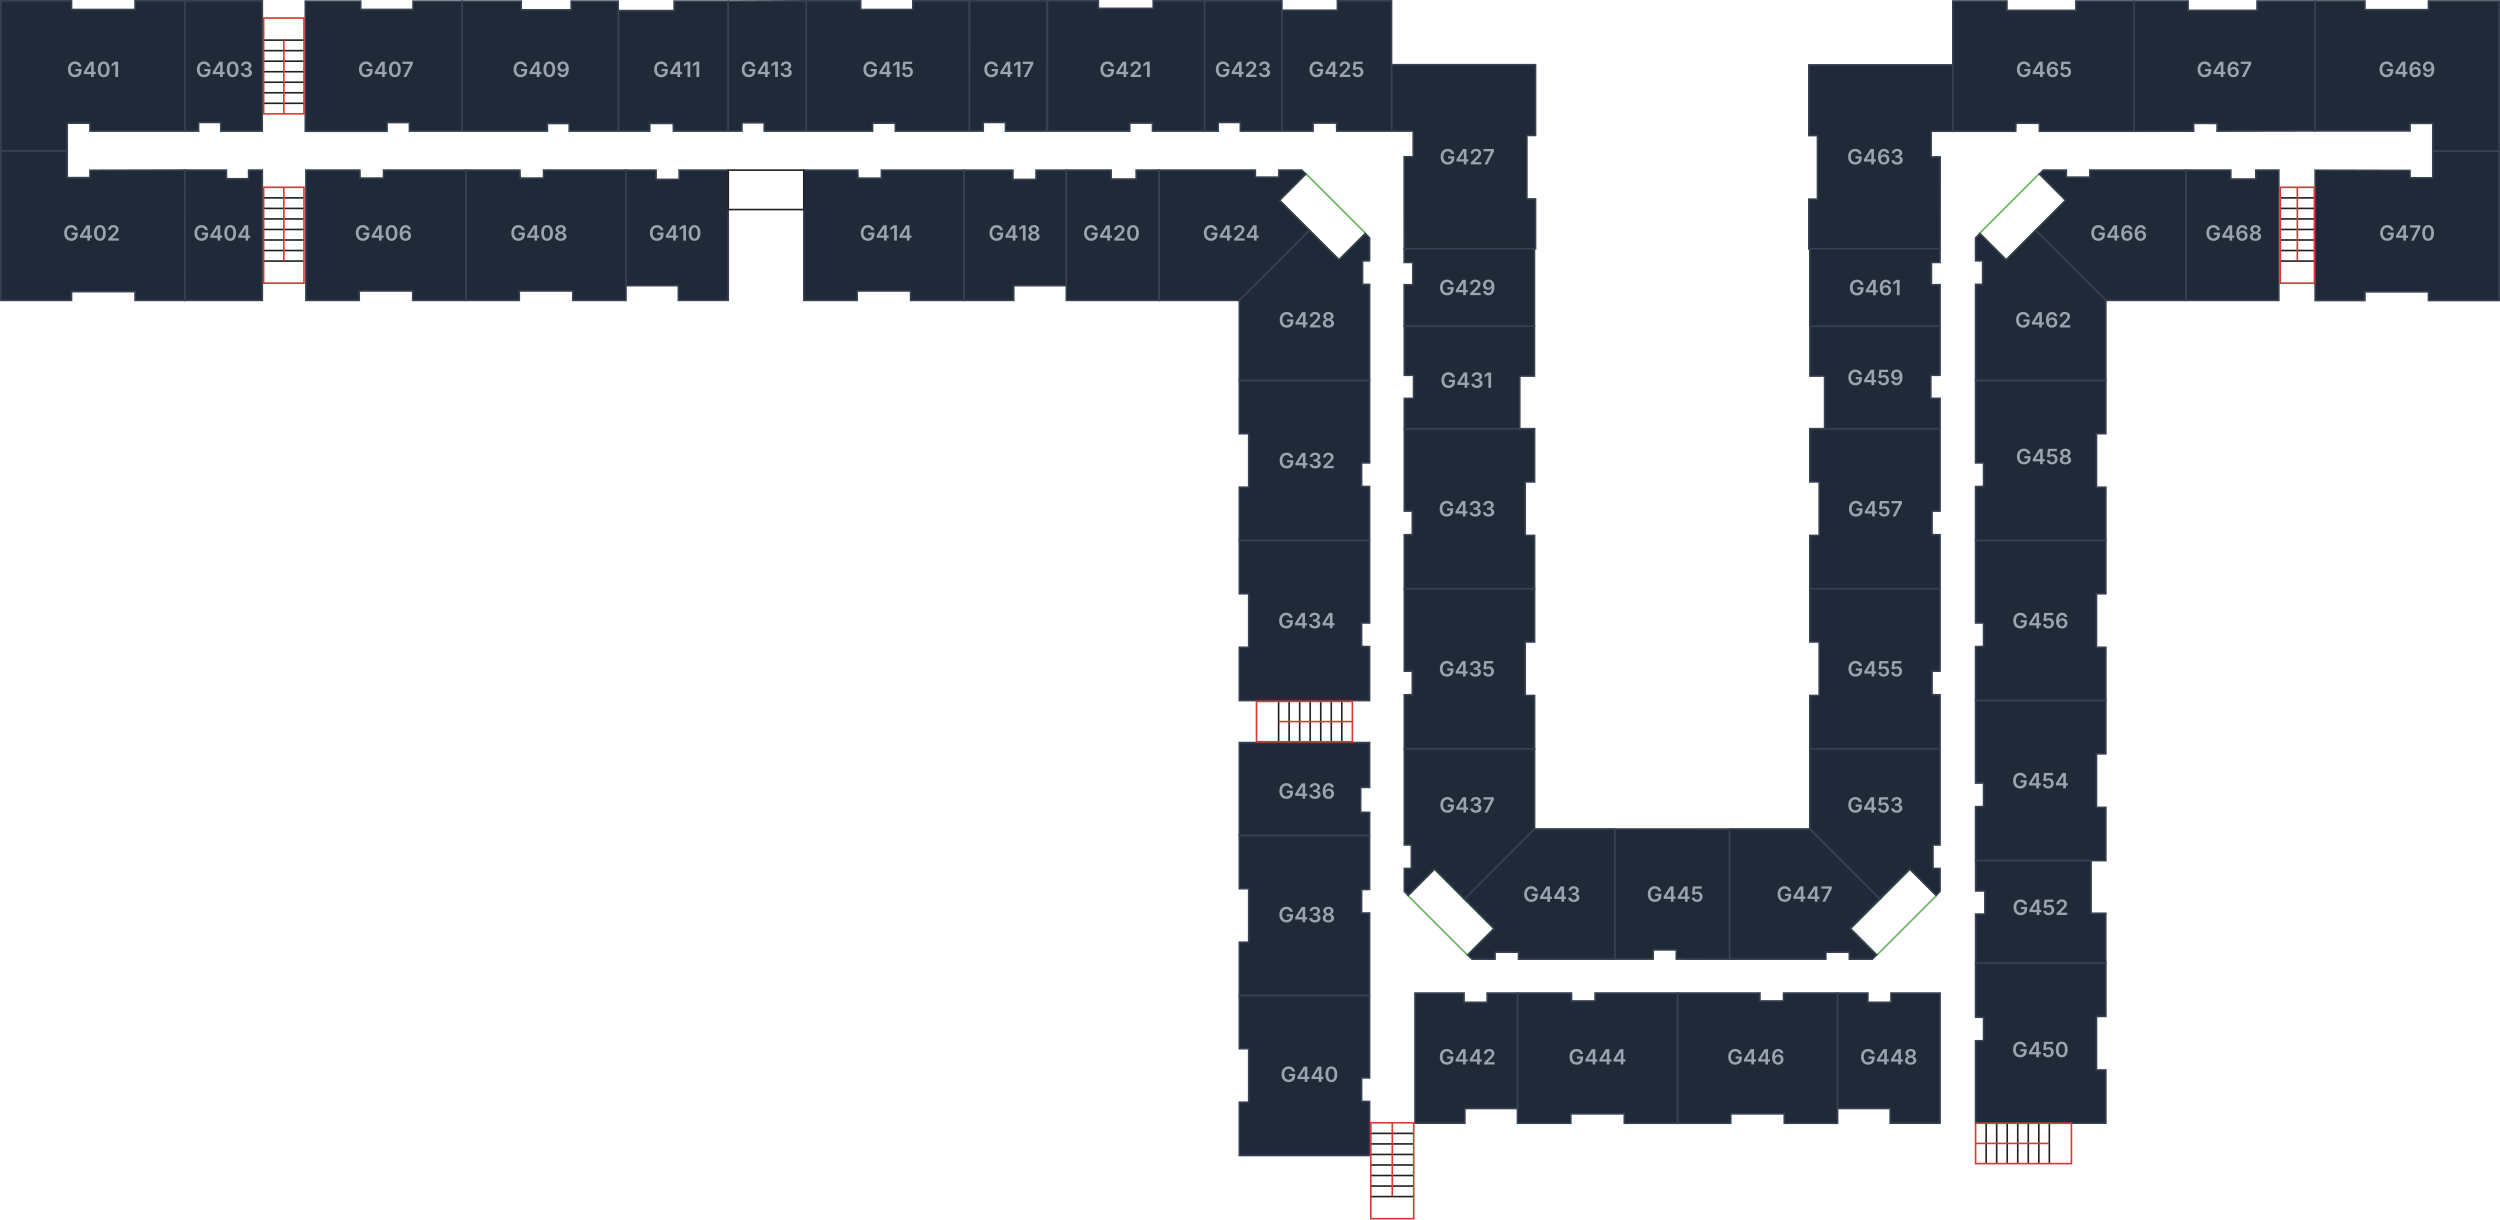
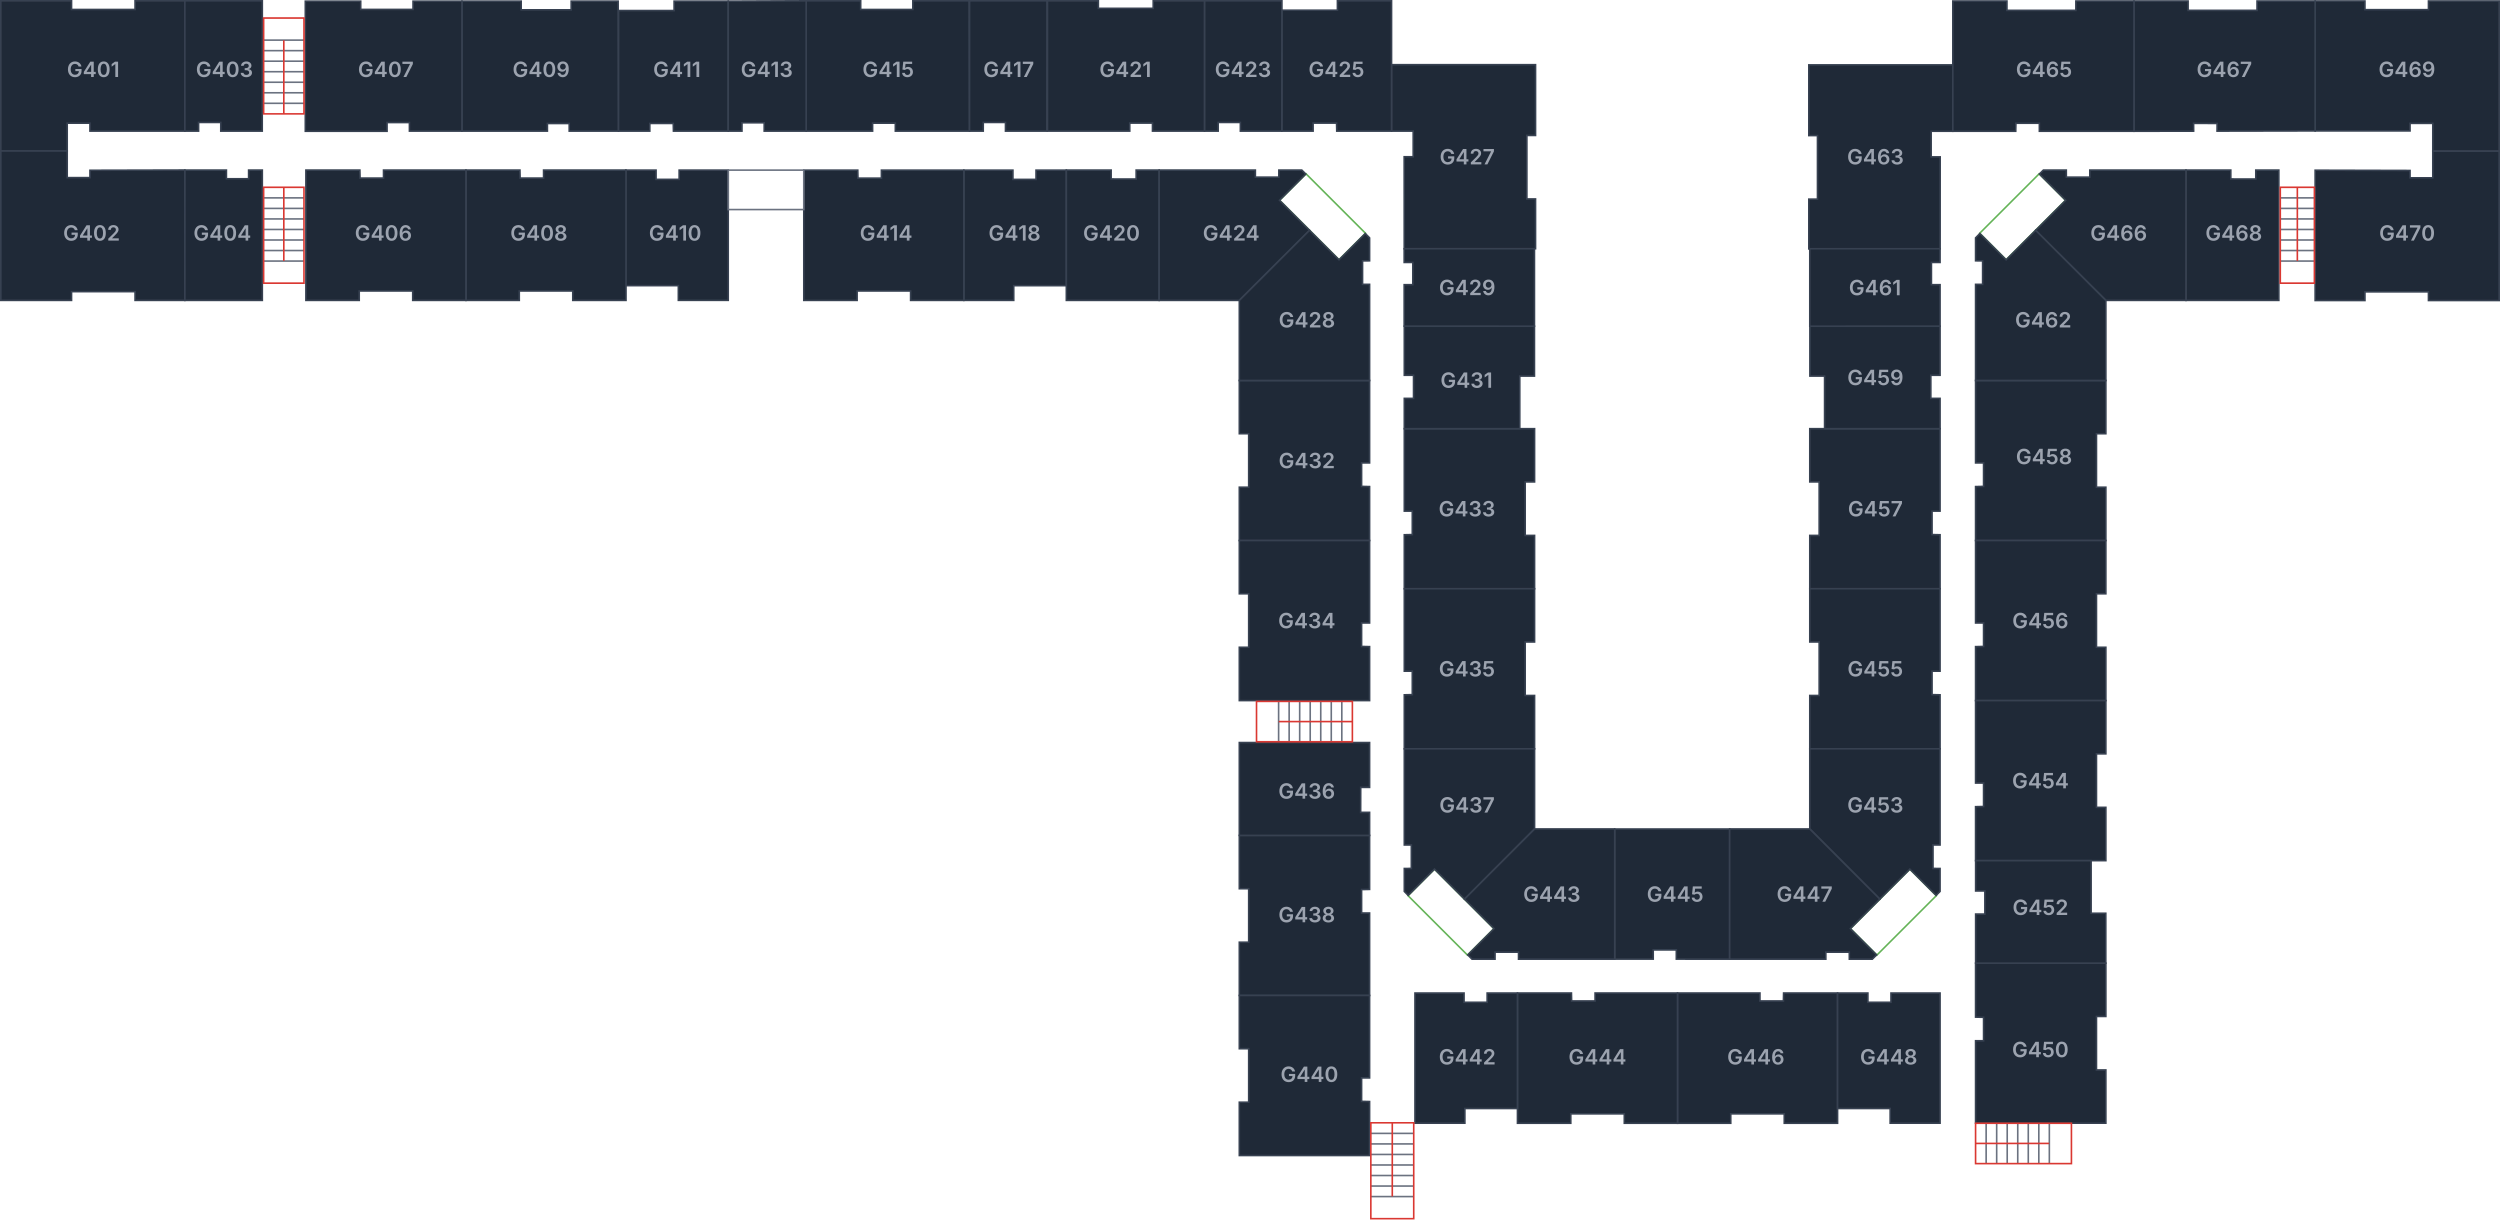
<svg xmlns="http://www.w3.org/2000/svg" id="Layer_1" data-name="Layer 1" viewBox="0 0 3078.84 1501.84">
  <defs>
    <style>
      .cls-1 {
        stroke: #64b357;
      }

      .cls-1, .cls-2, .cls-3, .cls-4 {
        fill: none;
        stroke-miterlimit: 10;
        stroke-width: 2px;
      }

      .cls-2 {
-         stroke: #221f20;
+         stroke: #6b7280;
      }

      .cls-3 {
        stroke: #da3832;
      }

      .cls-5 {
        font-family: Inter-SemiBold, Inter;
        font-size: 26px;
        font-weight: 600;
        fill: #9ca3af;
      }

      .cls-4 {
-         stroke: #000;
+         stroke: #4b5563;
      }

      .cls-6 {
        letter-spacing: -.02em;
      }

      .cls-7 {
        letter-spacing: -.02em;
      }

      .cls-8 {
        letter-spacing: 0em;
      }

      /* App-specific styles */
-       .unit { fill: #1f2937 !important; stroke: #374151; stroke-width: 2; cursor: pointer; transition: all 0.2s; pointer-events: all; }
-       .unit:hover { fill: #374151 !important; }
-       .unit.selected { fill: #3b82f6 !important; stroke: #60a5fa; }
+       .cls-4.unit {
+         fill: #1f2937;
+         stroke: #374151;
+         stroke-width: 2;
+         cursor: pointer;
+         transition: all 0.2s;
+         pointer-events: all;
+       }
+       .cls-4.unit:hover {
+         fill: #374151;
+       }
+       .cls-4.unit.selected {
+         fill: #3b82f6;
+         stroke: #60a5fa;
+       }
      .unit-label { fill: #9ca3af; font-family: sans-serif; font-size: 18px; text-anchor: middle; pointer-events: none; }
    </style>
  </defs>
  <rect class="cls-1" x="1735.14" y="1100.26" width="103.62" height="46.12" transform="translate(1317.69 -934.55) rotate(45)" />
  <polygon id="g-401" class="cls-4 unit" points="227.67 161.45 227.67 1 166.33 1 166.33 11.67 88.11 11.67 88.11 1 1 1 1 185.95 82.78 185.95 82.78 151.72 110.79 151.72 110.79 161.45 227.67 161.45" />
  <polygon id="g-402" class="cls-4 unit" points="227.67 209.4 227.67 369.92 166.33 369.92 166.33 359.22 88.11 359.22 88.11 369.92 1 369.92 1 185.95 82.78 185.95 82.78 218.77 110.79 218.77 110.79 209.7 227.67 209.4" />
  <polygon id="g-469" class="cls-4 unit" points="2851.18 161.23 2851.18 1.23 2912.51 1.23 2912.51 11.9 2990.73 11.9 2990.73 1.23 3077.84 1.23 3077.84 186.17 2996.07 186.17 2996.07 151.94 2968.05 151.94 2968.05 161.23 2851.18 161.23" />
  <polygon id="g-470" class="cls-4 unit" points="2851.18 209.62 2851.18 370.14 2912.51 370.14 2912.51 359.44 2990.73 359.44 2990.73 370.14 3077.84 370.14 3077.84 186.17 2996.07 186.17 2996.07 218.99 2968.05 218.99 2968.05 209.92 2851.18 209.62" />
  <polygon id="g-463" class="cls-4 unit" points="2389.33 306.56 2227.62 306.56 2227.62 245.22 2238.29 245.22 2238.29 167 2227.62 167 2227.62 79.89 2404.96 79.89 2404.96 161.67 2378.29 161.67 2378.29 193.22 2389.4 193.22 2389.33 306.56" />
  <polygon id="g-467" class="cls-4 unit" points="2851.18 1.23 2779.62 1.23 2779.62 12.78 2694.73 12.78 2694.73 1.23 2628.07 1.23 2628.07 161.67 2701.55 161.52 2701.51 151.93 2730.44 152.04 2730.38 161.47 2851.18 161.23 2851.18 1.23" />
  <polygon id="g-465" class="cls-4 unit" points="2628.07 1.23 2556.51 1.23 2556.51 12.78 2471.62 12.78 2471.62 1.23 2404.96 1.23 2404.96 161.67 2482.44 161.67 2482.66 151.82 2511.55 151.82 2511.55 161.67 2628.07 161.67 2628.07 1.23" />
  <polygon id="g-415" class="cls-4 unit" points="1194 161.45 1193.51 1 1124.18 1 1124.18 11.67 1059.96 11.67 1059.96 1 992.85 1 992.85 161.45 1074.63 161.45 1074.63 151.67 1102.64 151.67 1102.64 161.45 1194 161.45" />
  <polygon id="g-409" class="cls-4 unit" points="761.74 161.45 761.27 1.45 703.43 1.45 703.43 12.11 641.86 12.11 641.86 1.45 568.89 1.45 568.89 161.45 674.14 161.45 674.14 152.11 701 152.11 701 161.45 761.74 161.45" />
  <polygon id="g-427" class="cls-4 unit" points="1729.36 306.33 1891.07 306.33 1891.07 245 1880.4 245 1880.4 166.78 1891.07 166.78 1891.07 79.67 1713.74 79.67 1713.74 161.45 1740.4 161.45 1740.4 193 1729.29 193 1729.36 306.33" />
  <polygon id="g-425" class="cls-4 unit" points="1578.72 12.56 1647.07 12.56 1647.07 1 1713.74 1 1713.74 161.45 1646.25 161.45 1646.03 151.6 1617.14 151.6 1617.14 161.45 1578.62 161.45 1578.72 12.56" />
  <polygon id="g-411" class="cls-4 unit" points="761.83 13 830.18 13 830.18 1.45 896.85 1.45 896.85 161.45 829.36 161.45 829.14 152.04 800.25 152.04 800.25 161.45 761.74 161.45 761.83 13" />
  <polygon id="g-433" class="cls-4 unit" points="1889.88 527.95 1889.88 593.5 1878.33 593.5 1878.33 659.39 1889.88 659.39 1889.88 725.06 1729.44 725.06 1729.44 658.57 1739.29 658.35 1739.29 629.46 1729.44 629.46 1729.44 527.95 1889.88 527.95" />
  <polygon id="g-435" class="cls-4 unit" points="1889.88 725.06 1889.88 790.61 1878.33 790.61 1878.33 856.5 1889.88 856.5 1889.88 922.17 1729.44 922.17 1729.44 855.68 1739.29 855.46 1739.29 826.57 1729.44 826.57 1729.44 725.06 1889.88 725.06" />
  <polygon id="g-431" class="cls-4 unit" points="1889.74 401.72 1729.44 401.72 1729.44 462.17 1740.82 462.17 1740.82 490.61 1729.44 490.61 1729.44 527.95 1871.65 527.95 1871.65 463.17 1889.74 463.17 1889.74 401.72" />
  <polygon id="g-418" class="cls-4 unit" points="1187.01 369.92 1187.01 209.55 1247.45 209.55 1247.45 220.93 1275.9 220.93 1275.9 209.55 1313.23 209.55 1313.23 351.82 1248.45 351.82 1248.45 369.92 1187.01 369.92" />
  <polygon id="g-410" class="cls-4 unit" points="896.85 369.88 896.85 209.51 836.4 209.51 836.4 220.89 807.96 220.89 807.96 209.51 770.63 209.51 770.63 351.79 835.4 351.79 835.4 369.88 896.85 369.88" />
  <polygon id="g-445" class="cls-4 unit" points="1988.56 1020.92 1988.56 1181.22 2036.01 1181.22 2036.01 1169.84 2064.45 1169.84 2064.45 1181.22 2130.13 1181.29 2130.13 1020.99 1988.56 1020.92" />
  <polygon id="g-457" class="cls-4 unit" points="2228.81 527.95 2228.81 593.5 2240.37 593.5 2240.37 659.39 2228.81 659.39 2228.81 725.06 2389.25 725.06 2389.25 658.57 2379.4 658.35 2379.4 629.46 2389.25 629.46 2389.25 527.95 2228.81 527.95" />
  <polygon id="g-455" class="cls-4 unit" points="2228.81 725.06 2228.81 790.61 2240.37 790.61 2240.37 856.5 2228.81 856.5 2228.81 922.17 2389.25 922.17 2389.25 855.68 2379.4 855.46 2379.4 826.57 2389.25 826.57 2389.25 725.06 2228.81 725.06" />
  <polygon id="g-458" class="cls-4 unit" points="2593.44 468.6 2593.44 534.15 2581.88 534.15 2581.88 600.04 2593.44 600.04 2593.44 665.71 2432.99 665.71 2432.99 599.23 2442.84 599 2442.84 570.11 2432.99 570.11 2432.99 468.6 2593.44 468.6" />
  <polygon id="g-456" class="cls-4 unit" points="2593.44 665.71 2593.44 731.26 2581.88 731.26 2581.88 797.15 2593.44 797.15 2593.44 862.82 2432.99 862.82 2432.99 796.34 2442.84 796.11 2442.84 767.22 2432.99 767.22 2432.99 665.71 2593.44 665.71" />
  <polygon id="g-432" class="cls-4 unit" points="1526.26 468.6 1526.26 534.15 1537.81 534.15 1537.81 600.04 1526.26 600.04 1526.26 665.71 1686.7 665.71 1686.7 599.23 1676.85 599 1676.85 570.11 1686.7 570.11 1686.7 468.6 1526.26 468.6" />
  <polygon id="g-414" class="cls-4 unit" points="1187.01 369.96 1121.45 369.96 1121.45 358.4 1055.57 358.4 1055.57 369.96 989.9 369.96 989.9 209.51 1056.38 209.51 1056.6 219.36 1085.49 219.36 1085.49 209.51 1187.01 209.51 1187.01 369.96" />
  <polygon id="g-408" class="cls-4 unit" points="770.95 369.92 705.39 369.92 705.39 358.36 639.51 358.36 639.51 369.92 573.84 369.92 573.84 209.47 640.32 209.47 640.54 219.32 669.43 219.32 669.43 209.47 770.95 209.47 770.95 369.92" />
  <polygon id="g-406" class="cls-4 unit" points="573.84 369.92 508.28 369.92 508.28 358.36 442.4 358.36 442.4 369.92 376.73 369.92 376.73 209.47 443.21 209.47 443.43 219.32 472.32 219.32 472.32 209.47 573.84 209.47 573.84 369.92" />
  <polygon id="g-434" class="cls-4 unit" points="1526.26 665.71 1526.26 731.26 1537.81 731.26 1537.81 797.15 1526.26 797.15 1526.26 862.82 1686.7 862.82 1686.7 796.34 1676.85 796.11 1676.85 767.22 1686.7 767.22 1686.7 665.71 1526.26 665.71" />
  <polygon id="g-438" class="cls-4 unit" points="1526.26 1225.95 1526.26 1160.39 1537.81 1160.39 1537.81 1094.5 1526.26 1094.5 1526.26 1028.84 1686.7 1028.84 1686.7 1095.32 1676.85 1095.54 1676.85 1124.43 1686.7 1124.43 1686.7 1225.95 1526.26 1225.95" />
  <polygon id="g-440" class="cls-4 unit" points="1526.26 1225.95 1526.26 1291.5 1537.81 1291.5 1537.81 1357.39 1526.26 1357.39 1526.26 1423.06 1686.7 1423.06 1686.7 1356.58 1676.85 1356.35 1676.85 1327.47 1686.7 1327.47 1686.7 1225.95 1526.26 1225.95" />
  <polygon id="g-454" class="cls-4 unit" points="2593.44 862.82 2593.44 928.37 2581.88 928.37 2581.88 994.26 2593.44 994.26 2593.44 1059.93 2432.99 1059.93 2432.99 993.45 2442.84 993.22 2442.84 964.34 2432.99 964.34 2432.99 862.82 2593.44 862.82" />
  <polygon id="g-450" class="cls-4 unit" points="2593.44 1383.26 2593.44 1317.71 2581.88 1317.71 2581.88 1251.82 2593.44 1251.82 2593.44 1186.15 2432.99 1186.15 2432.99 1252.63 2442.84 1252.86 2442.84 1281.75 2432.99 1281.75 2432.99 1383.26 2593.44 1383.26" />
  <polygon id="g-446" class="cls-4 unit" points="2065.92 1383.34 2131.48 1383.34 2131.48 1371.78 2197.37 1371.78 2197.37 1383.34 2263.03 1383.34 2263.03 1222.89 2196.55 1222.89 2196.33 1232.74 2167.44 1232.74 2167.44 1222.89 2065.92 1222.89 2065.92 1383.34" />
  <polygon id="g-444" class="cls-4 unit" points="2065.92 1383.34 2000.37 1383.34 2000.37 1371.78 1934.48 1371.78 1934.48 1383.34 1868.81 1383.34 1868.81 1222.89 1935.29 1222.89 1935.52 1232.74 1964.4 1232.74 1964.4 1222.89 2065.92 1222.89 2065.92 1383.34" />
  <polygon id="g-459" class="cls-4 unit" points="2228.96 401.72 2389.25 401.72 2389.25 462.17 2377.88 462.17 2377.88 490.61 2389.25 490.61 2389.25 527.95 2247.04 527.95 2247.04 463.17 2228.96 463.17 2228.96 401.72" />
  <polygon id="g-452" class="cls-4 unit" points="2593.36 1186.15 2433.07 1186.15 2433.07 1125.71 2444.44 1125.71 2444.44 1097.26 2433.07 1097.26 2433.07 1059.93 2575.28 1059.93 2575.28 1124.71 2593.36 1124.71 2593.36 1186.15" />
  <polygon id="g-448" class="cls-4 unit" points="2389.25 1383.26 2389.25 1222.97 2328.81 1222.97 2328.81 1234.34 2300.37 1234.34 2300.37 1222.97 2263.03 1222.97 2263.03 1365.17 2327.81 1365.17 2327.81 1383.26 2389.25 1383.26" />
  <polygon id="g-442" class="cls-4 unit" points="1742.59 1383.26 1742.59 1222.97 1803.03 1222.97 1803.03 1234.34 1831.48 1234.34 1831.48 1222.97 1868.81 1222.97 1868.81 1365.17 1804.03 1365.17 1804.03 1383.26 1742.59 1383.26" />
  <polygon id="g-468" class="cls-4 unit" points="2806.46 209.47 2778.09 209.47 2778.09 220.48 2747.3 220.41 2747.3 209.47 2692.12 209.47 2692.12 369.92 2806.46 369.92 2806.46 209.47" />
  <polygon id="g-420" class="cls-4 unit" points="1427.58 209.47 1399.21 209.47 1399.21 220.48 1368.42 220.41 1368.42 209.47 1313.23 209.47 1313.23 369.92 1427.58 369.92 1427.58 209.47" />
  <polygon id="g-436" class="cls-4 unit" points="1686.7 1028.84 1686.7 1000.47 1675.69 1000.47 1675.77 969.68 1686.7 969.68 1686.7 914.49 1526.26 914.49 1526.26 1028.84 1686.7 1028.84" />
  <polygon id="g-423" class="cls-4 unit" points="1578.72 12.56 1578.72 1 1483.33 1 1483.33 161.45 1500.22 161.45 1500.22 150.82 1527.55 150.82 1527.55 161.45 1578.62 161.45 1578.72 12.56" />
  <polygon id="g-429" class="cls-4 unit" points="1878.18 401.72 1889.74 401.72 1889.74 306.33 1729.29 306.33 1729.29 323.22 1739.92 323.22 1739.92 350.56 1729.29 350.56 1729.29 401.63 1878.18 401.72" />
  <polygon id="g-461" class="cls-4 unit" points="2240.37 401.72 2228.81 401.72 2228.81 306.33 2389.25 306.33 2389.25 323.22 2378.62 323.22 2378.62 350.56 2389.25 350.56 2389.25 401.63 2240.37 401.72" />
  <polygon id="g-403" class="cls-4 unit" points="323.05 12.56 323.05 1 227.67 1 227.67 161.45 244.56 161.45 244.56 150.82 271.89 150.82 271.89 161.45 322.96 161.45 323.05 12.56" />
  <polygon id="g-404" class="cls-4 unit" points="227.67 358.36 227.67 369.92 323.05 369.92 323.05 209.47 306.17 209.47 306.17 220.1 278.83 220.1 278.83 209.47 227.76 209.47 227.67 358.36" />
  <polygon id="g-417" class="cls-4 unit" points="1289.45 12.56 1289.45 1 1194.06 1 1194 161.45 1210.89 161.45 1210.95 150.82 1238.28 150.82 1238.28 161.45 1289.36 161.45 1289.45 12.56" />
  <polygon id="g-413" class="cls-4 unit" points="992.85 1 896.85 1.45 896.85 161.45 913.74 161.45 913.8 151.23 941.13 151.23 941.13 161.45 992.85 161.45 992.85 1" />
  <polygon id="g-421" class="cls-4 unit" points="1483.33 161.45 1419.33 161.45 1419.33 151.6 1391.33 151.6 1391.33 161.45 1290 161.45 1290 1 1352.66 1 1352.66 10.26 1420.22 10.26 1420.22 1 1483.33 1 1483.33 161.45" />
  <polygon id="g-407" class="cls-4 unit" points="568.89 161.45 504.22 161.45 504.22 150.93 476.67 150.93 476.67 161.67 376 161.67 376 1.45 444.22 1.45 444.22 11.6 508.67 11.6 508.67 1.45 568.89 1.45 568.89 161.45" />
  <polygon id="g-437" class="cls-4 unit" points="1729.44 922.17 1729.44 1040.61 1738.11 1040.61 1738.11 1069.5 1729.44 1069.56 1729.44 1097.84 1734.28 1102.72 1766.63 1070.38 1803.59 1107.34 1889.88 1020.74 1889.88 922.17 1729.44 922.17" />
  <polygon id="g-443" class="cls-4 unit" points="1988.56 1181.29 1870.12 1181.29 1870.12 1172.62 1841.23 1172.62 1841.17 1181.29 1812.89 1181.29 1807.55 1176 1839.9 1143.65 1803.59 1107.34 1889.99 1020.85 1988.56 1020.85 1988.56 1181.29" />
  <rect class="cls-1" x="2279.93" y="1100.26" width="103.62" height="46.12" transform="translate(4774.83 268.84) rotate(135)" />
  <polygon id="g-453" class="cls-4 unit" points="2389.25 922.17 2389.25 1040.61 2380.58 1040.61 2380.58 1069.5 2389.25 1069.56 2389.25 1097.84 2384.41 1102.72 2352.07 1070.38 2315.1 1107.34 2228.81 1020.74 2228.81 922.17 2389.25 922.17" />
  <polygon id="g-447" class="cls-4 unit" points="2130.13 1181.29 2248.58 1181.29 2248.58 1172.62 2277.46 1172.62 2277.53 1181.29 2305.8 1181.29 2311.14 1176 2278.8 1143.65 2315.1 1107.34 2228.71 1020.85 2130.13 1020.85 2130.13 1181.29" />
  <rect class="cls-1" x="1576.92" y="243.93" width="103.62" height="46.12" transform="translate(665.83 -1073.49) rotate(45)" />
  <polygon id="g-424" class="cls-4 unit" points="1427.58 209.47 1546.02 209.47 1546.02 218.15 1574.91 218.15 1574.97 209.47 1603.25 209.47 1608.13 214.32 1575.79 246.66 1612.75 283.63 1526.15 369.92 1427.58 369.92 1427.58 209.47" />
  <polygon id="g-428" class="cls-4 unit" points="1686.7 468.6 1686.7 350.15 1678.03 350.15 1678.03 321.26 1686.7 321.2 1686.7 292.93 1681.41 287.58 1649.06 319.93 1612.75 283.63 1526.26 370.02 1526.26 468.6 1686.7 468.6" />
  <rect class="cls-1" x="2439.15" y="243.93" width="103.62" height="46.12" transform="translate(4441.13 -1305.6) rotate(135)" />
  <polygon id="g-466" class="cls-4 unit" points="2692.12 209.47 2573.67 209.47 2573.67 218.15 2544.78 218.15 2544.72 209.47 2516.45 209.47 2511.56 214.32 2543.91 246.66 2506.94 283.63 2593.54 369.92 2692.12 369.92 2692.12 209.47" />
  <polygon id="g-462" class="cls-4 unit" points="2432.99 468.6 2432.99 350.15 2441.67 350.15 2441.67 321.26 2432.99 321.2 2432.99 292.93 2438.29 287.58 2470.64 319.93 2506.94 283.63 2593.44 370.02 2593.44 468.6 2432.99 468.6" />
  <text class="cls-5" transform="translate(440.77 94.84)">
    <tspan x="0" y="0">G4</tspan>
    <tspan class="cls-6" x="36.94" y="0">0</tspan>
    <tspan x="53.76" y="0">7</tspan>
  </text>
  <text class="cls-5" transform="translate(436.88 296.35)">
    <tspan x="0" y="0">G406</tspan>
  </text>
  <text class="cls-5" transform="translate(631.17 94.84)">
    <tspan x="0" y="0">G409</tspan>
  </text>
  <text class="cls-5" transform="translate(628.36 296.35)">
    <tspan x="0" y="0">G408</tspan>
  </text>
  <text class="cls-5" transform="translate(804.32 94.84)">
    <tspan x="0" y="0">G</tspan>
    <tspan class="cls-8" x="19.63" y="0">4</tspan>
    <tspan x="36.68" y="0">11</tspan>
  </text>
  <text class="cls-5" transform="translate(799.06 296.35)">
    <tspan x="0" y="0">G</tspan>
    <tspan class="cls-8" x="19.63" y="0">4</tspan>
    <tspan x="36.68" y="0">10</tspan>
  </text>
  <text class="cls-5" transform="translate(1062.03 94.84)">
    <tspan x="0" y="0">G</tspan>
    <tspan class="cls-8" x="19.63" y="0">4</tspan>
    <tspan x="36.68" y="0">15</tspan>
  </text>
  <text class="cls-5" transform="translate(1058.75 296.35)">
    <tspan x="0" y="0">G</tspan>
    <tspan class="cls-8" x="19.63" y="0">4</tspan>
    <tspan x="36.68" y="0">14</tspan>
  </text>
  <text class="cls-5" transform="translate(1210.92 94.84)">
    <tspan x="0" y="0">G</tspan>
    <tspan class="cls-8" x="19.63" y="0">4</tspan>
    <tspan x="36.68" y="0">17</tspan>
  </text>
  <text class="cls-5" transform="translate(1217.31 296.35)">
    <tspan x="0" y="0">G</tspan>
    <tspan class="cls-8" x="19.63" y="0">4</tspan>
    <tspan x="36.68" y="0">18</tspan>
  </text>
  <text class="cls-5" transform="translate(1353.86 94.84)">
    <tspan x="0" y="0">G421</tspan>
  </text>
  <text class="cls-5" transform="translate(1496 94.84)">
    <tspan x="0" y="0">G423</tspan>
  </text>
  <text class="cls-5" transform="translate(1611.41 94.84)">
    <tspan x="0" y="0">G425</tspan>
  </text>
  <text class="cls-5" transform="translate(1772.9 202.46)">
    <tspan x="0" y="0">G427</tspan>
  </text>
  <text class="cls-5" transform="translate(1772.11 363.48)">
    <tspan x="0" y="0">G429</tspan>
  </text>
  <text class="cls-5" transform="translate(1574.71 403.3)">
    <tspan x="0" y="0">G428</tspan>
  </text>
  <text class="cls-5" transform="translate(1773.89 477.6)">
    <tspan x="0" y="0">G431</tspan>
  </text>
  <text class="cls-5" transform="translate(1771.67 635.96)">
    <tspan x="0" y="0">G433</tspan>
  </text>
  <text class="cls-5" transform="translate(1574.05 773.72)">
    <tspan x="0" y="0">G434</tspan>
  </text>
  <text class="cls-5" transform="translate(1574.29 983.62)">
    <tspan x="0" y="0">G436</tspan>
  </text>
  <text class="cls-5" transform="translate(1772.51 1000.71)">
    <tspan x="0" y="0">G437</tspan>
  </text>
  <text class="cls-5" transform="translate(1875.8 1110.56)">
    <tspan x="0" y="0">G443</tspan>
  </text>
  <text class="cls-5" transform="translate(2028 1110.52)">
    <tspan x="0" y="0">G445</tspan>
  </text>
  <text class="cls-5" transform="translate(2187.86 1110.52)">
    <tspan x="0" y="0">G447</tspan>
  </text>
  <text class="cls-5" transform="translate(2274.9 1000.71)">
    <tspan x="0" y="0">G453</tspan>
  </text>
  <text class="cls-5" transform="translate(1574.31 1135.83)">
    <tspan x="0" y="0">G438</tspan>
  </text>
  <text class="cls-5" transform="translate(1576.96 1332.45)">
    <tspan x="0" y="0">G440</tspan>
  </text>
  <text class="cls-5" transform="translate(1771.88 1310.95)">
    <tspan x="0" y="0">G442</tspan>
  </text>
  <text class="cls-5" transform="translate(1931.58 1310.95)">
    <tspan x="0" y="0">G444</tspan>
  </text>
  <text class="cls-5" transform="translate(2127.01 1310.95)">
    <tspan x="0" y="0">G446</tspan>
  </text>
  <text class="cls-5" transform="translate(2290.62 1310.95)">
    <tspan x="0" y="0">G448</tspan>
  </text>
  <text class="cls-5" transform="translate(2477.85 1301.95)">
    <tspan x="0" y="0">G450</tspan>
  </text>
  <text class="cls-5" transform="translate(2478.44 1126.83)">
    <tspan x="0" y="0">G452</tspan>
  </text>
  <text class="cls-5" transform="translate(2477.87 970.83)">
    <tspan x="0" y="0">G454</tspan>
  </text>
  <text class="cls-5" transform="translate(2478.1 773.72)">
    <tspan x="0" y="0">G456</tspan>
  </text>
  <text class="cls-5" transform="translate(2482.62 571.67)">
    <tspan x="0" y="0">G458</tspan>
  </text>
  <text class="cls-5" transform="translate(2481.54 403.3)">
    <tspan x="0" y="0">G462</tspan>
  </text>
  <text class="cls-5" transform="translate(2275.15 833.07)">
    <tspan x="0" y="0">G455</tspan>
  </text>
  <text class="cls-5" transform="translate(2275.74 635.96)">
    <tspan x="0" y="0">G457</tspan>
  </text>
  <text class="cls-5" transform="translate(2274.95 474.29)">
    <tspan x="0" y="0">G459</tspan>
  </text>
  <text class="cls-5" transform="translate(2276.92 363.59)">
    <tspan x="0" y="0">G461</tspan>
  </text>
  <text class="cls-5" transform="translate(2274.7 202.46)">
    <tspan x="0" y="0">G463</tspan>
  </text>
  <text class="cls-5" transform="translate(2482.59 94.84)">
    <tspan x="0" y="0">G465</tspan>
  </text>
  <text class="cls-5" transform="translate(2705.1 94.84)">
    <tspan x="0" y="0">G467</tspan>
  </text>
  <text class="cls-5" transform="translate(2929.19 94.84)">
    <tspan x="0" y="0">G469</tspan>
  </text>
  <text class="cls-5" transform="translate(2929.94 296.35)">
    <tspan x="0" y="0">G4</tspan>
    <tspan class="cls-7" x="36.94" y="0">7</tspan>
    <tspan x="51.8" y="0">0</tspan>
  </text>
  <text class="cls-5" transform="translate(2715.93 296.35)">
    <tspan x="0" y="0">G468</tspan>
  </text>
  <text class="cls-5" transform="translate(2574.21 296.35)">
    <tspan x="0" y="0">G466</tspan>
  </text>
  <text class="cls-5" transform="translate(1771.92 833.07)">
    <tspan x="0" y="0">G435</tspan>
  </text>
  <text class="cls-5" transform="translate(1574.63 576.61)">
    <tspan x="0" y="0">G432</tspan>
  </text>
  <text class="cls-5" transform="translate(1333.76 296.35)">
    <tspan x="0" y="0">G420</tspan>
  </text>
  <text class="cls-5" transform="translate(1481.25 296.35)">
    <tspan x="0" y="0">G4</tspan>
    <tspan class="cls-7" x="36.94" y="0">2</tspan>
    <tspan x="52.69" y="0">4</tspan>
  </text>
  <text class="cls-5" transform="translate(912.21 94.84)">
    <tspan x="0" y="0">G</tspan>
    <tspan class="cls-8" x="19.63" y="0">4</tspan>
    <tspan x="36.68" y="0">13</tspan>
  </text>
  <text class="cls-5" transform="translate(241.17 94.84)">
    <tspan x="0" y="0">G403</tspan>
  </text>
  <text class="cls-5" transform="translate(238.14 296.35)">
    <tspan x="0" y="0">G404</tspan>
  </text>
  <text class="cls-5" transform="translate(82.36 94.84)">
    <tspan x="0" y="0">G401</tspan>
  </text>
  <text class="cls-5" transform="translate(77.69 296.35)">
    <tspan x="0" y="0">G402</tspan>
  </text>
  <g id="Stairs">
    <line class="cls-2" x1="374.37" y1="127.23" x2="324.69" y2="127.23" />
    <line class="cls-2" x1="374.37" y1="114.26" x2="324.69" y2="114.26" />
    <line class="cls-2" x1="374.37" y1="101.29" x2="324.69" y2="101.29" />
    <line class="cls-2" x1="374.37" y1="88.32" x2="324.69" y2="88.32" />
    <line class="cls-2" x1="374.37" y1="75.35" x2="324.69" y2="75.35" />
    <line class="cls-2" x1="374.37" y1="62.38" x2="324.69" y2="62.38" />
    <line class="cls-2" x1="374.37" y1="49.41" x2="324.69" y2="49.41" />
    <line class="cls-3" x1="349.52" y1="140.25" x2="349.52" y2="49.61" />
    <rect class="cls-3" x="290.5" y="56.39" width="118.05" height="49.68" transform="translate(268.3 430.75) rotate(-90)" />
  </g>
  <g id="Stairs-2" data-name="Stairs">
    <line class="cls-2" x1="324.68" y1="243.69" x2="374.36" y2="243.69" />
    <line class="cls-2" x1="324.68" y1="256.66" x2="374.36" y2="256.66" />
    <line class="cls-2" x1="324.68" y1="269.63" x2="374.36" y2="269.63" />
    <line class="cls-2" x1="324.68" y1="282.6" x2="374.36" y2="282.6" />
    <line class="cls-2" x1="324.68" y1="295.57" x2="374.36" y2="295.57" />
    <line class="cls-2" x1="324.68" y1="308.54" x2="374.36" y2="308.54" />
    <line class="cls-2" x1="324.68" y1="321.51" x2="374.36" y2="321.51" />
    <line class="cls-3" x1="349.52" y1="230.67" x2="349.52" y2="321.31" />
    <rect class="cls-3" x="290.5" y="264.86" width="118.05" height="49.68" transform="translate(639.22 -59.83) rotate(90)" />
  </g>
  <g id="Stairs-3" data-name="Stairs">
    <line class="cls-2" x1="1652.48" y1="863.82" x2="1652.48" y2="913.49" />
    <line class="cls-2" x1="1639.51" y1="863.82" x2="1639.51" y2="913.49" />
    <line class="cls-2" x1="1626.54" y1="863.82" x2="1626.54" y2="913.49" />
    <line class="cls-2" x1="1613.57" y1="863.82" x2="1613.57" y2="913.49" />
    <line class="cls-2" x1="1600.6" y1="863.82" x2="1600.6" y2="913.49" />
    <line class="cls-2" x1="1587.63" y1="863.82" x2="1587.63" y2="913.49" />
    <line class="cls-2" x1="1574.66" y1="863.82" x2="1574.66" y2="913.49" />
    <line class="cls-3" x1="1665.5" y1="888.66" x2="1574.86" y2="888.66" />
    <rect class="cls-3" x="1547.45" y="863.82" width="118.05" height="49.68" transform="translate(3212.95 1777.32) rotate(-180)" />
  </g>
  <g id="Stairs-4" data-name="Stairs">
    <line class="cls-2" x1="1688.24" y1="1395.81" x2="1741.05" y2="1395.81" />
    <line class="cls-2" x1="1688.24" y1="1408.78" x2="1741.05" y2="1408.78" />
    <line class="cls-2" x1="1688.24" y1="1421.75" x2="1741.05" y2="1421.75" />
    <line class="cls-2" x1="1688.24" y1="1434.72" x2="1741.05" y2="1434.72" />
    <line class="cls-2" x1="1688.24" y1="1447.69" x2="1741.05" y2="1447.69" />
    <line class="cls-2" x1="1688.24" y1="1460.66" x2="1741.05" y2="1460.66" />
    <line class="cls-2" x1="1688.24" y1="1473.63" x2="1741.05" y2="1473.63" />
    <line class="cls-3" x1="1714.65" y1="1382.79" x2="1714.65" y2="1473.43" />
    <rect class="cls-3" x="1655.62" y="1415.41" width="118.05" height="52.81" transform="translate(3156.46 -272.83) rotate(90)" />
  </g>
  <g id="Stairs-5" data-name="Stairs">
    <line class="cls-2" x1="2446.01" y1="1433.01" x2="2446.01" y2="1383.34" />
    <line class="cls-2" x1="2458.98" y1="1433.01" x2="2458.98" y2="1383.34" />
    <line class="cls-2" x1="2471.95" y1="1433.01" x2="2471.96" y2="1383.34" />
    <line class="cls-2" x1="2484.92" y1="1433.01" x2="2484.93" y2="1383.34" />
    <line class="cls-2" x1="2497.9" y1="1433.01" x2="2497.9" y2="1383.34" />
    <line class="cls-2" x1="2510.87" y1="1433.01" x2="2510.87" y2="1383.34" />
    <line class="cls-2" x1="2523.84" y1="1433.01" x2="2523.84" y2="1383.34" />
    <line class="cls-3" x1="2432.99" y1="1408.17" x2="2523.63" y2="1408.17" />
    <rect class="cls-3" x="2432.99" y="1383.34" width="118.05" height="49.68" />
  </g>
  <g id="Stairs-6" data-name="Stairs">
    <line class="cls-2" x1="2808.26" y1="243.69" x2="2850.26" y2="243.69" />
    <line class="cls-2" x1="2808.26" y1="256.66" x2="2850.26" y2="256.66" />
    <line class="cls-2" x1="2808.26" y1="269.63" x2="2850.26" y2="269.63" />
    <line class="cls-2" x1="2808.26" y1="282.6" x2="2850.26" y2="282.6" />
    <line class="cls-2" x1="2808.26" y1="295.57" x2="2850.26" y2="295.57" />
    <line class="cls-2" x1="2808.26" y1="308.54" x2="2850.26" y2="308.54" />
    <line class="cls-2" x1="2808.26" y1="321.51" x2="2850.26" y2="321.51" />
    <line class="cls-3" x1="2829.26" y1="230.67" x2="2829.26" y2="321.31" />
    <rect class="cls-3" x="2770.24" y="268.7" width="118.05" height="42" transform="translate(3118.96 -2539.57) rotate(90)" />
  </g>
  <rect class="cls-2" x="896.85" y="209.51" width="93.05" height="48.57" />
</svg>
